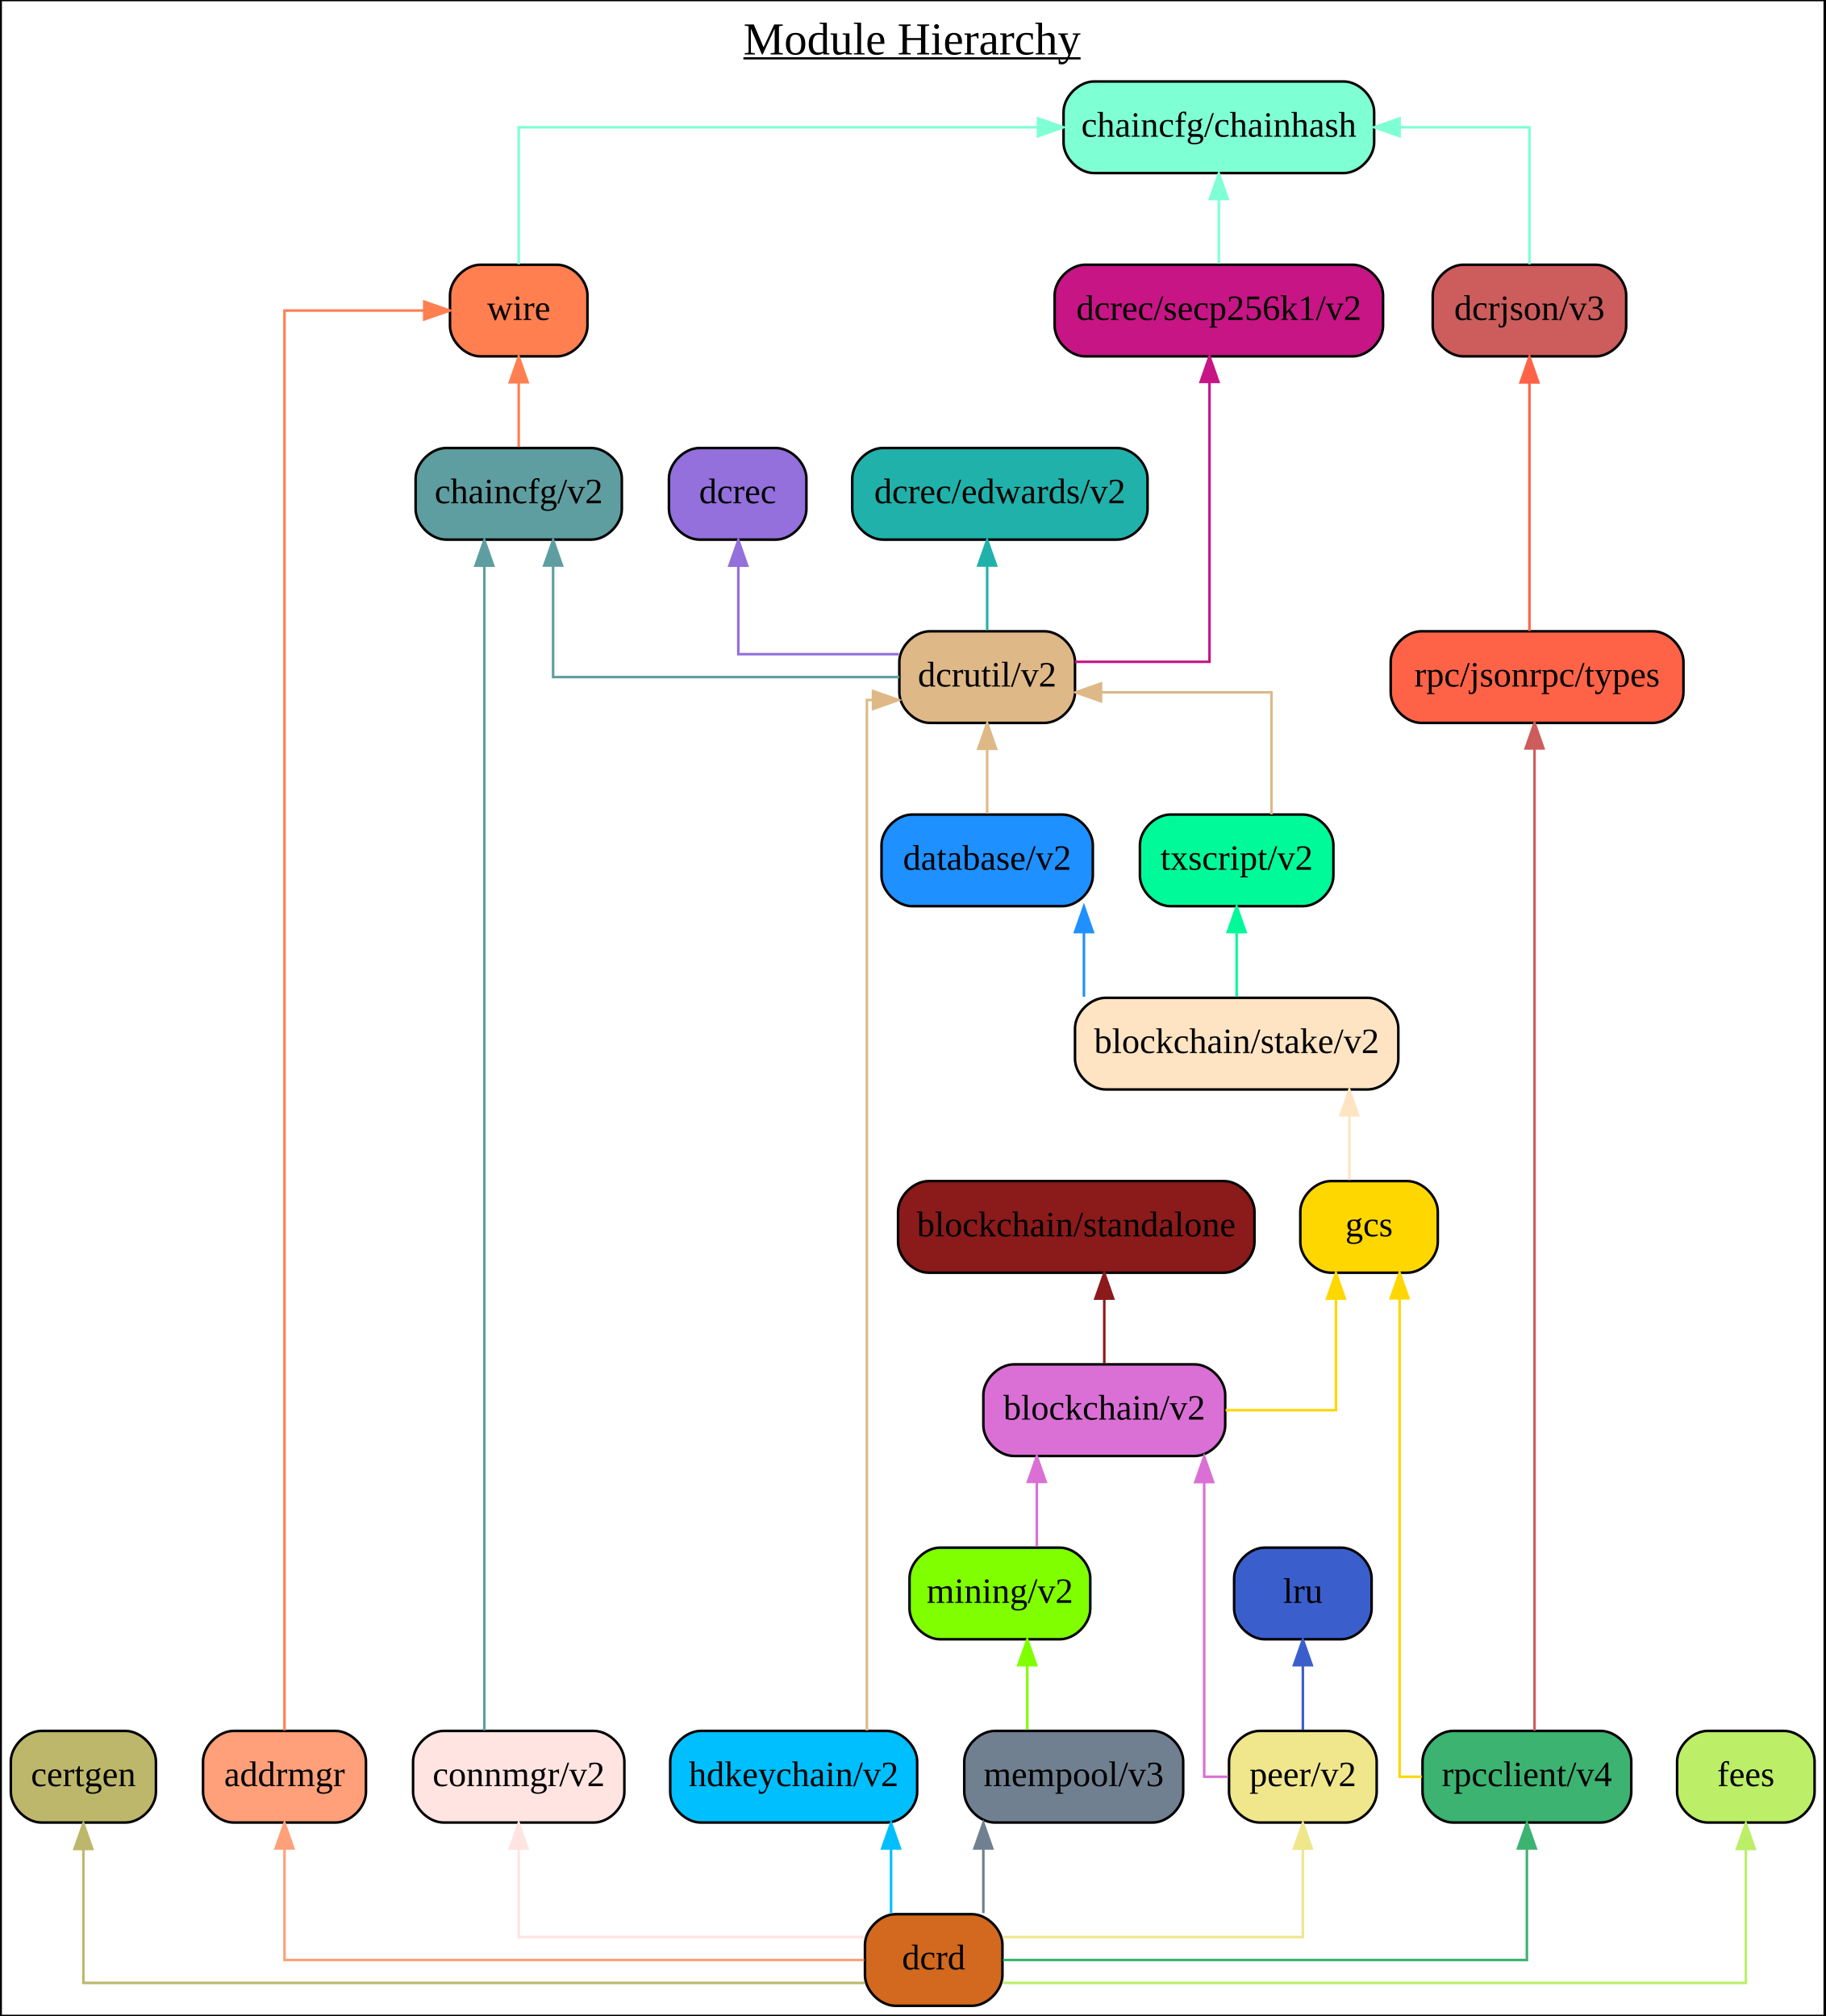
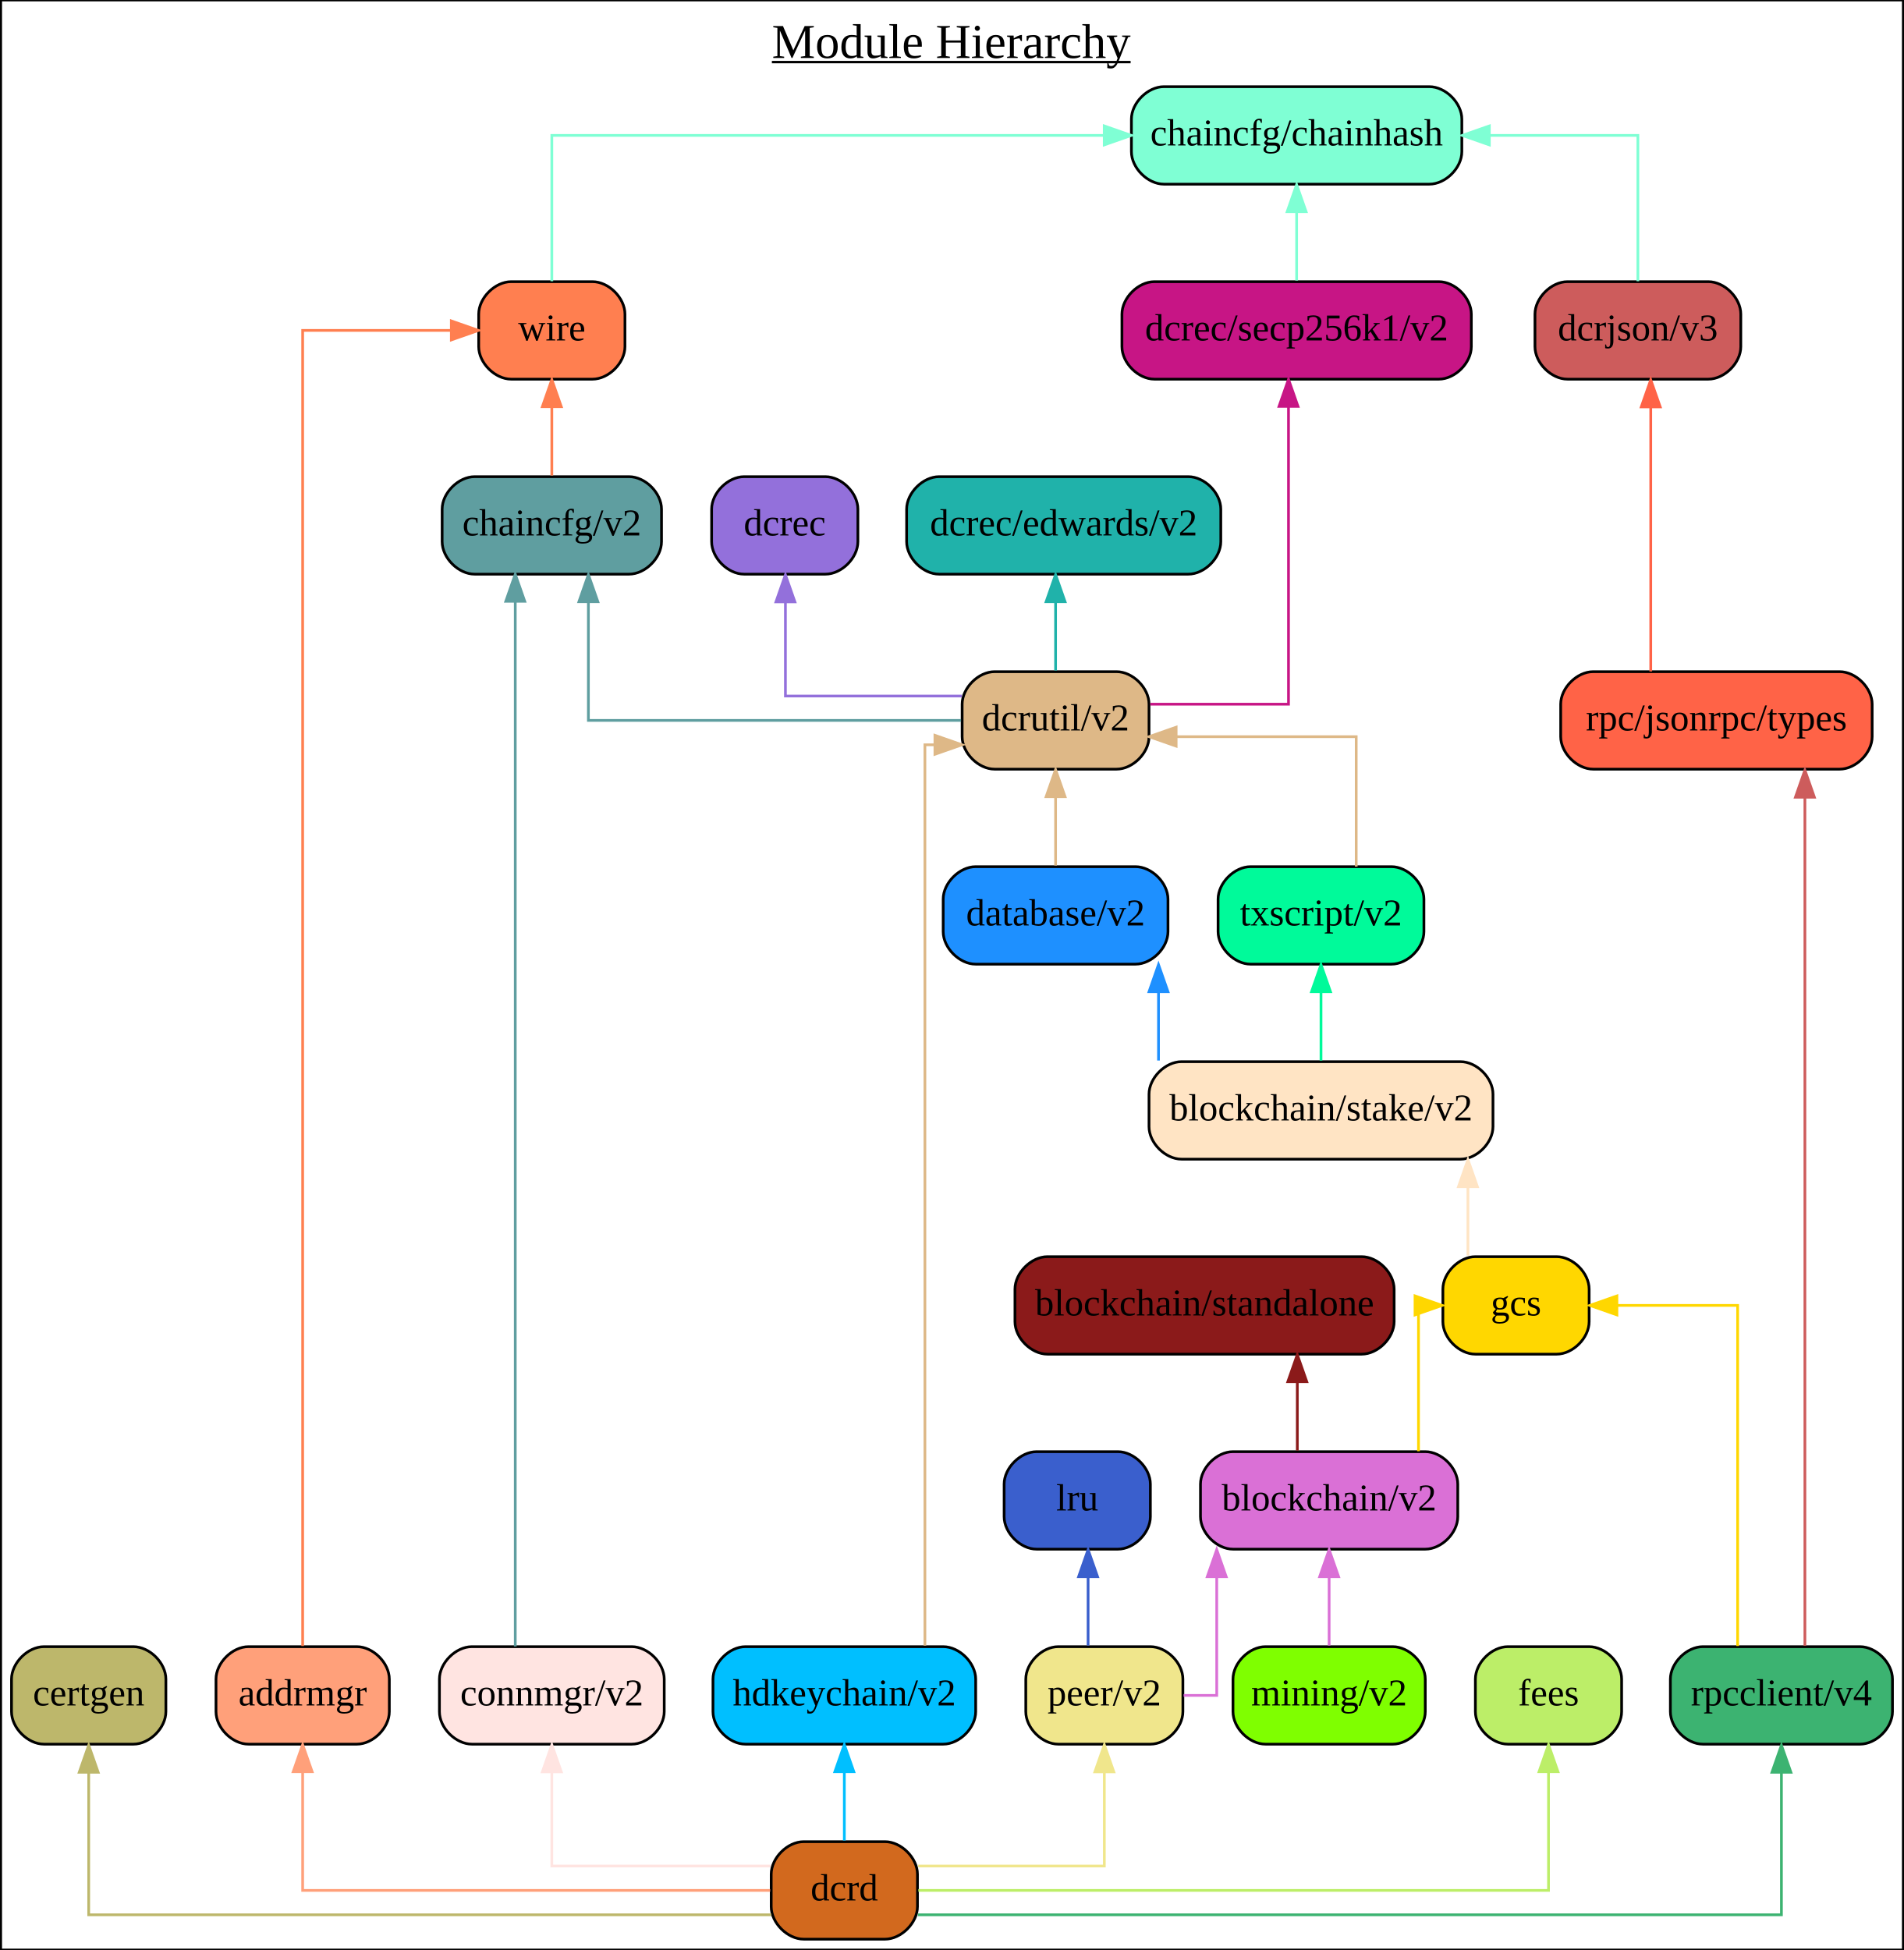
- <svg xmlns="http://www.w3.org/2000/svg" width="717pt" height="792pt" viewBox="0.00 0.00 716.50 792.00">
-   <g id="graph0" class="graph" transform="scale(1 1) rotate(0) translate(4 788)">
-     <polygon fill="white" stroke="#000000" points="-4,4 -4,-788 712.5,-788 712.5,4 -4,4" />
-     <text text-anchor="start" x="287.75" y="-766.6" font-family="Times New Roman,serif" text-decoration="underline" font-size="18.00">Module Hierarchy</text>
+ <svg xmlns="http://www.w3.org/2000/svg" width="703pt" height="720pt" viewBox="0.00 0.00 702.50 720.00">
+   <g id="graph0" class="graph" transform="scale(1 1) rotate(0) translate(4 716)">
+     <polygon fill="white" stroke="#000000" points="-4,4 -4,-716 698.5,-716 698.5,4 -4,4" />
+     <text text-anchor="start" x="280.75" y="-694.6" font-family="Times New Roman,serif" text-decoration="underline" font-size="18.00">Module Hierarchy</text>
    <g id="node1" class="node">
      <path fill="darkkhaki" stroke="black" d="M45,-108C45,-108 12,-108 12,-108 6,-108 0,-102 0,-96 0,-96 0,-84 0,-84 0,-78 6,-72 12,-72 12,-72 45,-72 45,-72 51,-72 57,-78 57,-84 57,-84 57,-96 57,-96 57,-102 51,-108 45,-108" />
      <text text-anchor="middle" x="28.5" y="-86.3" font-family="Times New Roman,serif" font-size="14.00">certgen</text>
    </g>
-     <g id="node26" class="node">
-       <path fill="chocolate" stroke="black" d="M377.5,-36C377.5,-36 347.5,-36 347.5,-36 341.5,-36 335.5,-30 335.5,-24 335.5,-24 335.5,-12 335.5,-12 335.5,-6 341.5,-0 347.5,-0 347.5,-0 377.5,-0 377.5,-0 383.5,-0 389.5,-6 389.5,-12 389.5,-12 389.5,-24 389.5,-24 389.5,-30 383.5,-36 377.5,-36" />
-       <text text-anchor="middle" x="362.5" y="-14.3" font-family="Times New Roman,serif" font-size="14.00">dcrd</text>
-     </g>
-     <g id="edge28" class="edge">
-       <path fill="none" stroke="darkkhaki" d="M28.5,-61.62C28.5,-61.62 28.5,-9 28.5,-9 28.5,-9 255.936,-9 335.45,-9" />
+     <g id="node25" class="node">
+       <path fill="chocolate" stroke="black" d="M322.5,-36C322.5,-36 292.5,-36 292.5,-36 286.5,-36 280.5,-30 280.5,-24 280.5,-24 280.5,-12 280.5,-12 280.5,-6 286.5,-0 292.5,-0 292.5,-0 322.5,-0 322.5,-0 328.5,-0 334.5,-6 334.5,-12 334.5,-12 334.5,-24 334.5,-24 334.5,-30 328.5,-36 322.5,-36" />
+       <text text-anchor="middle" x="307.5" y="-14.3" font-family="Times New Roman,serif" font-size="14.00">dcrd</text>
+     </g>
+     <g id="edge26" class="edge">
+       <path fill="none" stroke="darkkhaki" d="M28.5,-61.62C28.5,-61.62 28.5,-9 28.5,-9 28.5,-9 210.477,-9 280.495,-9" />
      <polygon fill="darkkhaki" stroke="darkkhaki" points="25,-61.62 28.5,-71.62 32,-61.62 25,-61.62" />
    </g>
    <g id="node2" class="node">
-       <path fill="aquamarine" stroke="black" d="M523.5,-756C523.5,-756 425.5,-756 425.5,-756 419.5,-756 413.5,-750 413.5,-744 413.5,-744 413.5,-732 413.5,-732 413.5,-726 419.5,-720 425.5,-720 425.5,-720 523.5,-720 523.5,-720 529.5,-720 535.5,-726 535.5,-732 535.5,-732 535.5,-744 535.5,-744 535.5,-750 529.5,-756 523.5,-756" />
-       <text text-anchor="middle" x="474.5" y="-734.3" font-family="Times New Roman,serif" font-size="14.00">chaincfg/chainhash</text>
+       <path fill="aquamarine" stroke="black" d="M523.5,-684C523.5,-684 425.5,-684 425.5,-684 419.5,-684 413.5,-678 413.5,-672 413.5,-672 413.5,-660 413.5,-660 413.5,-654 419.5,-648 425.5,-648 425.5,-648 523.5,-648 523.5,-648 529.5,-648 535.5,-654 535.5,-660 535.5,-660 535.5,-672 535.5,-672 535.5,-678 529.5,-684 523.5,-684" />
+       <text text-anchor="middle" x="474.5" y="-662.3" font-family="Times New Roman,serif" font-size="14.00">chaincfg/chainhash</text>
    </g>
    <g id="node3" class="node">
-       <path fill="indianred" stroke="black" d="M622.5,-684C622.5,-684 570.5,-684 570.5,-684 564.5,-684 558.5,-678 558.5,-672 558.5,-672 558.5,-660 558.5,-660 558.5,-654 564.5,-648 570.5,-648 570.5,-648 622.5,-648 622.5,-648 628.5,-648 634.5,-654 634.5,-660 634.5,-660 634.5,-672 634.5,-672 634.5,-678 628.5,-684 622.5,-684" />
-       <text text-anchor="middle" x="596.5" y="-662.3" font-family="Times New Roman,serif" font-size="14.00">dcrjson/v3</text>
+       <path fill="indianred" stroke="black" d="M626.5,-612C626.5,-612 574.5,-612 574.5,-612 568.5,-612 562.5,-606 562.5,-600 562.5,-600 562.5,-588 562.5,-588 562.5,-582 568.5,-576 574.5,-576 574.5,-576 626.5,-576 626.5,-576 632.5,-576 638.5,-582 638.5,-588 638.5,-588 638.5,-600 638.5,-600 638.5,-606 632.5,-612 626.5,-612" />
+       <text text-anchor="middle" x="600.5" y="-590.3" font-family="Times New Roman,serif" font-size="14.00">dcrjson/v3</text>
    </g>
    <g id="edge1" class="edge">
-       <path fill="none" stroke="aquamarine" d="M545.5,-738C545.5,-738 596.5,-738 596.5,-738 596.5,-738 596.5,-705.498 596.5,-684.169" />
-       <polygon fill="aquamarine" stroke="aquamarine" points="545.5,-734.5 535.5,-738 545.5,-741.5 545.5,-734.5" />
+       <path fill="none" stroke="aquamarine" d="M545.655,-666C545.655,-666 600.5,-666 600.5,-666 600.5,-666 600.5,-633.498 600.5,-612.169" />
+       <polygon fill="aquamarine" stroke="aquamarine" points="545.655,-662.5 535.655,-666 545.654,-669.5 545.655,-662.5" />
    </g>
    <g id="node5" class="node">
-       <path fill="coral" stroke="black" d="M214.5,-684C214.5,-684 184.5,-684 184.5,-684 178.5,-684 172.5,-678 172.5,-672 172.5,-672 172.5,-660 172.5,-660 172.5,-654 178.5,-648 184.5,-648 184.5,-648 214.5,-648 214.5,-648 220.5,-648 226.5,-654 226.5,-660 226.5,-660 226.5,-672 226.5,-672 226.5,-678 220.5,-684 214.5,-684" />
-       <text text-anchor="middle" x="199.5" y="-662.3" font-family="Times New Roman,serif" font-size="14.00">wire</text>
+       <path fill="coral" stroke="black" d="M214.5,-612C214.5,-612 184.5,-612 184.5,-612 178.5,-612 172.5,-606 172.5,-600 172.5,-600 172.5,-588 172.5,-588 172.5,-582 178.5,-576 184.5,-576 184.5,-576 214.5,-576 214.5,-576 220.5,-576 226.5,-582 226.5,-588 226.5,-588 226.5,-600 226.5,-600 226.5,-606 220.5,-612 214.5,-612" />
+       <text text-anchor="middle" x="199.5" y="-590.3" font-family="Times New Roman,serif" font-size="14.00">wire</text>
    </g>
    <g id="edge2" class="edge">
-       <path fill="none" stroke="aquamarine" d="M403.469,-738C403.469,-738 199.5,-738 199.5,-738 199.5,-738 199.5,-705.498 199.5,-684.169" />
-       <polygon fill="aquamarine" stroke="aquamarine" points="403.469,-741.5 413.469,-738 403.469,-734.5 403.469,-741.5" />
+       <path fill="none" stroke="aquamarine" d="M403.469,-666C403.469,-666 199.5,-666 199.5,-666 199.5,-666 199.5,-633.498 199.5,-612.169" />
+       <polygon fill="aquamarine" stroke="aquamarine" points="403.469,-669.5 413.469,-666 403.469,-662.5 403.469,-669.5" />
    </g>
    <g id="node11" class="node">
-       <path fill="mediumvioletred" stroke="black" d="M527,-684C527,-684 422,-684 422,-684 416,-684 410,-678 410,-672 410,-672 410,-660 410,-660 410,-654 416,-648 422,-648 422,-648 527,-648 527,-648 533,-648 539,-654 539,-660 539,-660 539,-672 539,-672 539,-678 533,-684 527,-684" />
-       <text text-anchor="middle" x="474.5" y="-662.3" font-family="Times New Roman,serif" font-size="14.00">dcrec/secp256k1/v2</text>
+       <path fill="mediumvioletred" stroke="black" d="M527,-612C527,-612 422,-612 422,-612 416,-612 410,-606 410,-600 410,-600 410,-588 410,-588 410,-582 416,-576 422,-576 422,-576 527,-576 527,-576 533,-576 539,-582 539,-588 539,-588 539,-600 539,-600 539,-606 533,-612 527,-612" />
+       <text text-anchor="middle" x="474.5" y="-590.3" font-family="Times New Roman,serif" font-size="14.00">dcrec/secp256k1/v2</text>
    </g>
    <g id="edge6" class="edge">
-       <path fill="none" stroke="aquamarine" d="M474.5,-709.831C474.5,-709.831 474.5,-684.413 474.5,-684.413" />
-       <polygon fill="aquamarine" stroke="aquamarine" points="471,-709.831 474.5,-719.831 478,-709.831 471,-709.831" />
+       <path fill="none" stroke="aquamarine" d="M474.5,-637.831C474.5,-637.831 474.5,-612.413 474.5,-612.413" />
+       <polygon fill="aquamarine" stroke="aquamarine" points="471,-637.831 474.5,-647.831 478,-637.831 471,-637.831" />
    </g>
    <g id="node4" class="node">
-       <path fill="tomato" stroke="black" d="M645,-540C645,-540 554,-540 554,-540 548,-540 542,-534 542,-528 542,-528 542,-516 542,-516 542,-510 548,-504 554,-504 554,-504 645,-504 645,-504 651,-504 657,-510 657,-516 657,-516 657,-528 657,-528 657,-534 651,-540 645,-540" />
-       <text text-anchor="middle" x="599.5" y="-518.3" font-family="Times New Roman,serif" font-size="14.00">rpc/jsonrpc/types</text>
+       <path fill="tomato" stroke="black" d="M675,-468C675,-468 584,-468 584,-468 578,-468 572,-462 572,-456 572,-456 572,-444 572,-444 572,-438 578,-432 584,-432 584,-432 675,-432 675,-432 681,-432 687,-438 687,-444 687,-444 687,-456 687,-456 687,-462 681,-468 675,-468" />
+       <text text-anchor="middle" x="629.5" y="-446.3" font-family="Times New Roman,serif" font-size="14.00">rpc/jsonrpc/types</text>
+     </g>
+     <g id="edge23" class="edge">
+       <path fill="none" stroke="tomato" d="M605.25,-565.762C605.25,-565.762 605.25,-468.09 605.25,-468.09" />
+       <polygon fill="tomato" stroke="tomato" points="601.75,-565.762 605.25,-575.762 608.75,-565.762 601.75,-565.762" />
+     </g>
+     <g id="node23" class="node">
+       <path fill="mediumseagreen" stroke="black" d="M682.5,-108C682.5,-108 624.5,-108 624.5,-108 618.5,-108 612.5,-102 612.5,-96 612.5,-96 612.5,-84 612.5,-84 612.5,-78 618.5,-72 624.5,-72 624.5,-72 682.5,-72 682.5,-72 688.5,-72 694.5,-78 694.5,-84 694.5,-84 694.5,-96 694.5,-96 694.5,-102 688.5,-108 682.5,-108" />
+       <text text-anchor="middle" x="653.5" y="-86.3" font-family="Times New Roman,serif" font-size="14.00">rpcclient/v4</text>
    </g>
    <g id="edge24" class="edge">
-       <path fill="none" stroke="tomato" d="M596.5,-637.762C596.5,-637.762 596.5,-540.09 596.5,-540.09" />
-       <polygon fill="tomato" stroke="tomato" points="593,-637.762 596.5,-647.762 600,-637.762 593,-637.762" />
-     </g>
-     <g id="node24" class="node">
-       <path fill="mediumseagreen" stroke="black" d="M624.5,-108C624.5,-108 566.5,-108 566.5,-108 560.5,-108 554.5,-102 554.5,-96 554.5,-96 554.5,-84 554.5,-84 554.5,-78 560.5,-72 566.5,-72 566.5,-72 624.5,-72 624.5,-72 630.5,-72 636.5,-78 636.5,-84 636.5,-84 636.5,-96 636.5,-96 636.5,-102 630.5,-108 624.5,-108" />
-       <text text-anchor="middle" x="595.5" y="-86.3" font-family="Times New Roman,serif" font-size="14.00">rpcclient/v4</text>
-     </g>
-     <g id="edge25" class="edge">
-       <path fill="none" stroke="indianred" d="M598.5,-493.987C598.5,-493.987 598.5,-108.089 598.5,-108.089" />
-       <polygon fill="indianred" stroke="indianred" points="595,-493.987 598.5,-503.987 602,-493.988 595,-493.987" />
+       <path fill="none" stroke="indianred" d="M662.167,-421.653C662.167,-421.653 662.167,-108.31 662.167,-108.31" />
+       <polygon fill="indianred" stroke="indianred" points="658.667,-421.653 662.167,-431.653 665.667,-421.653 658.667,-421.653" />
    </g>
    <g id="node6" class="node">
      <path fill="lightsalmon" stroke="black" d="M127.5,-108C127.5,-108 87.5,-108 87.5,-108 81.5,-108 75.5,-102 75.5,-96 75.5,-96 75.5,-84 75.5,-84 75.5,-78 81.5,-72 87.5,-72 87.5,-72 127.5,-72 127.5,-72 133.5,-72 139.5,-78 139.5,-84 139.5,-84 139.5,-96 139.5,-96 139.5,-102 133.5,-108 127.5,-108" />
      <text text-anchor="middle" x="107.5" y="-86.3" font-family="Times New Roman,serif" font-size="14.00">addrmgr</text>
    </g>
    <g id="edge3" class="edge">
-       <path fill="none" stroke="coral" d="M162.395,-666C162.395,-666 107.5,-666 107.5,-666 107.5,-666 107.5,-206.099 107.5,-108.19" />
-       <polygon fill="coral" stroke="coral" points="162.395,-669.5 172.395,-666 162.395,-662.5 162.395,-669.5" />
+       <path fill="none" stroke="coral" d="M162.395,-594C162.395,-594 107.5,-594 107.5,-594 107.5,-594 107.5,-198.592 107.5,-108.235" />
+       <polygon fill="coral" stroke="coral" points="162.395,-597.5 172.395,-594 162.395,-590.5 162.395,-597.5" />
    </g>
    <g id="node7" class="node">
-       <path fill="cadetblue" stroke="black" d="M228,-612C228,-612 171,-612 171,-612 165,-612 159,-606 159,-600 159,-600 159,-588 159,-588 159,-582 165,-576 171,-576 171,-576 228,-576 228,-576 234,-576 240,-582 240,-588 240,-588 240,-600 240,-600 240,-606 234,-612 228,-612" />
-       <text text-anchor="middle" x="199.5" y="-590.3" font-family="Times New Roman,serif" font-size="14.00">chaincfg/v2</text>
+       <path fill="cadetblue" stroke="black" d="M228,-540C228,-540 171,-540 171,-540 165,-540 159,-534 159,-528 159,-528 159,-516 159,-516 159,-510 165,-504 171,-504 171,-504 228,-504 228,-504 234,-504 240,-510 240,-516 240,-516 240,-528 240,-528 240,-534 234,-540 228,-540" />
+       <text text-anchor="middle" x="199.5" y="-518.3" font-family="Times New Roman,serif" font-size="14.00">chaincfg/v2</text>
    </g>
    <g id="edge4" class="edge">
-       <path fill="none" stroke="coral" d="M199.5,-637.831C199.5,-637.831 199.5,-612.413 199.5,-612.413" />
-       <polygon fill="coral" stroke="coral" points="196,-637.831 199.5,-647.831 203,-637.831 196,-637.831" />
-     </g>
-     <g id="edge29" class="edge">
-       <path fill="none" stroke="lightsalmon" d="M107.5,-61.831C107.5,-61.831 107.5,-18 107.5,-18 107.5,-18 269.427,-18 335.211,-18" />
+       <path fill="none" stroke="coral" d="M199.5,-565.831C199.5,-565.831 199.5,-540.413 199.5,-540.413" />
+       <polygon fill="coral" stroke="coral" points="196,-565.831 199.5,-575.831 203,-565.831 196,-565.831" />
+     </g>
+     <g id="edge27" class="edge">
+       <path fill="none" stroke="lightsalmon" d="M107.5,-61.831C107.5,-61.831 107.5,-18 107.5,-18 107.5,-18 225.335,-18 280.11,-18" />
      <polygon fill="lightsalmon" stroke="lightsalmon" points="104,-61.831 107.5,-71.831 111,-61.831 104,-61.831" />
    </g>
    <g id="node8" class="node">
      <path fill="mistyrose" stroke="black" d="M229,-108C229,-108 170,-108 170,-108 164,-108 158,-102 158,-96 158,-96 158,-84 158,-84 158,-78 164,-72 170,-72 170,-72 229,-72 229,-72 235,-72 241,-78 241,-84 241,-84 241,-96 241,-96 241,-102 235,-108 229,-108" />
      <text text-anchor="middle" x="199.5" y="-86.3" font-family="Times New Roman,serif" font-size="14.00">connmgr/v2</text>
    </g>
    <g id="edge5" class="edge">
-       <path fill="none" stroke="cadetblue" d="M186,-565.765C186,-565.765 186,-108.211 186,-108.211" />
-       <polygon fill="cadetblue" stroke="cadetblue" points="182.5,-565.765 186,-575.765 189.5,-565.765 182.5,-565.765" />
+       <path fill="none" stroke="cadetblue" d="M186,-493.987C186,-493.987 186,-108.089 186,-108.089" />
+       <polygon fill="cadetblue" stroke="cadetblue" points="182.5,-493.987 186,-503.987 189.5,-493.988 182.5,-493.987" />
    </g>
    <g id="node12" class="node">
-       <path fill="burlywood" stroke="black" d="M406,-540C406,-540 361,-540 361,-540 355,-540 349,-534 349,-528 349,-528 349,-516 349,-516 349,-510 355,-504 361,-504 361,-504 406,-504 406,-504 412,-504 418,-510 418,-516 418,-516 418,-528 418,-528 418,-534 412,-540 406,-540" />
-       <text text-anchor="middle" x="383.5" y="-518.3" font-family="Times New Roman,serif" font-size="14.00">dcrutil/v2</text>
+       <path fill="burlywood" stroke="black" d="M408,-468C408,-468 363,-468 363,-468 357,-468 351,-462 351,-456 351,-456 351,-444 351,-444 351,-438 357,-432 363,-432 363,-432 408,-432 408,-432 414,-432 420,-438 420,-444 420,-444 420,-456 420,-456 420,-462 414,-468 408,-468" />
+       <text text-anchor="middle" x="385.5" y="-446.3" font-family="Times New Roman,serif" font-size="14.00">dcrutil/v2</text>
    </g>
    <g id="edge7" class="edge">
-       <path fill="none" stroke="cadetblue" d="M213,-565.831C213,-565.831 213,-522 213,-522 213,-522 299.176,-522 348.997,-522" />
-       <polygon fill="cadetblue" stroke="cadetblue" points="209.5,-565.831 213,-575.831 216.5,-565.831 209.5,-565.831" />
-     </g>
-     <g id="edge31" class="edge">
-       <path fill="none" stroke="mistyrose" d="M199.5,-61.778C199.5,-61.778 199.5,-27 199.5,-27 199.5,-27 288.815,-27 335.217,-27" />
+       <path fill="none" stroke="cadetblue" d="M213,-493.831C213,-493.831 213,-450 213,-450 213,-450 300.187,-450 350.592,-450" />
+       <polygon fill="cadetblue" stroke="cadetblue" points="209.5,-493.831 213,-503.831 216.5,-493.831 209.5,-493.831" />
+     </g>
+     <g id="edge29" class="edge">
+       <path fill="none" stroke="mistyrose" d="M199.5,-61.778C199.5,-61.778 199.5,-27 199.5,-27 199.5,-27 248.253,-27 280.247,-27" />
      <polygon fill="mistyrose" stroke="mistyrose" points="196,-61.778 199.5,-71.778 203,-61.778 196,-61.778" />
    </g>
    <g id="node9" class="node">
-       <path fill="mediumpurple" stroke="black" d="M300.5,-612C300.5,-612 270.5,-612 270.5,-612 264.5,-612 258.5,-606 258.5,-600 258.5,-600 258.5,-588 258.5,-588 258.5,-582 264.5,-576 270.5,-576 270.5,-576 300.5,-576 300.5,-576 306.5,-576 312.5,-582 312.5,-588 312.5,-588 312.5,-600 312.5,-600 312.5,-606 306.5,-612 300.5,-612" />
-       <text text-anchor="middle" x="285.5" y="-590.3" font-family="Times New Roman,serif" font-size="14.00">dcrec</text>
+       <path fill="mediumpurple" stroke="black" d="M300.5,-540C300.5,-540 270.5,-540 270.5,-540 264.5,-540 258.5,-534 258.5,-528 258.5,-528 258.5,-516 258.5,-516 258.5,-510 264.5,-504 270.5,-504 270.5,-504 300.5,-504 300.5,-504 306.5,-504 312.5,-510 312.5,-516 312.5,-516 312.5,-528 312.5,-528 312.5,-534 306.5,-540 300.5,-540" />
+       <text text-anchor="middle" x="285.5" y="-518.3" font-family="Times New Roman,serif" font-size="14.00">dcrec</text>
    </g>
    <g id="edge8" class="edge">
-       <path fill="none" stroke="mediumpurple" d="M285.75,-565.778C285.75,-565.778 285.75,-531 285.75,-531 285.75,-531 320.666,-531 348.762,-531" />
-       <polygon fill="mediumpurple" stroke="mediumpurple" points="282.25,-565.778 285.75,-575.778 289.25,-565.778 282.25,-565.778" />
+       <path fill="none" stroke="mediumpurple" d="M285.75,-493.778C285.75,-493.778 285.75,-459 285.75,-459 285.75,-459 322.082,-459 350.892,-459" />
+       <polygon fill="mediumpurple" stroke="mediumpurple" points="282.25,-493.778 285.75,-503.778 289.25,-493.778 282.25,-493.778" />
    </g>
    <g id="node10" class="node">
-       <path fill="lightseagreen" stroke="black" d="M434.5,-612C434.5,-612 342.5,-612 342.5,-612 336.5,-612 330.5,-606 330.5,-600 330.5,-600 330.5,-588 330.5,-588 330.5,-582 336.5,-576 342.5,-576 342.5,-576 434.5,-576 434.5,-576 440.5,-576 446.5,-582 446.5,-588 446.5,-588 446.5,-600 446.5,-600 446.5,-606 440.5,-612 434.5,-612" />
-       <text text-anchor="middle" x="388.5" y="-590.3" font-family="Times New Roman,serif" font-size="14.00">dcrec/edwards/v2</text>
+       <path fill="lightseagreen" stroke="black" d="M434.5,-540C434.5,-540 342.5,-540 342.5,-540 336.5,-540 330.5,-534 330.5,-528 330.5,-528 330.5,-516 330.5,-516 330.5,-510 336.5,-504 342.5,-504 342.5,-504 434.5,-504 434.5,-504 440.5,-504 446.5,-510 446.5,-516 446.5,-516 446.5,-528 446.5,-528 446.5,-534 440.5,-540 434.5,-540" />
+       <text text-anchor="middle" x="388.5" y="-518.3" font-family="Times New Roman,serif" font-size="14.00">dcrec/edwards/v2</text>
    </g>
    <g id="edge9" class="edge">
-       <path fill="none" stroke="lightseagreen" d="M383.5,-565.831C383.5,-565.831 383.5,-540.413 383.5,-540.413" />
-       <polygon fill="lightseagreen" stroke="lightseagreen" points="380,-565.831 383.5,-575.831 387,-565.831 380,-565.831" />
+       <path fill="none" stroke="lightseagreen" d="M385.5,-493.831C385.5,-493.831 385.5,-468.413 385.5,-468.413" />
+       <polygon fill="lightseagreen" stroke="lightseagreen" points="382,-493.831 385.5,-503.831 389,-493.831 382,-493.831" />
    </g>
    <g id="edge10" class="edge">
-       <path fill="none" stroke="mediumvioletred" d="M470.833,-637.959C470.833,-637.959 470.833,-528 470.833,-528 470.833,-528 442.428,-528 418.016,-528" />
-       <polygon fill="mediumvioletred" stroke="mediumvioletred" points="467.333,-637.959 470.833,-647.959 474.333,-637.959 467.333,-637.959" />
+       <path fill="none" stroke="mediumvioletred" d="M471.5,-565.959C471.5,-565.959 471.5,-456 471.5,-456 471.5,-456 444.289,-456 420.479,-456" />
+       <polygon fill="mediumvioletred" stroke="mediumvioletred" points="468,-565.959 471.5,-575.959 475,-565.959 468,-565.959" />
    </g>
    <g id="node13" class="node">
-       <path fill="dodgerblue" stroke="black" d="M413,-468C413,-468 354,-468 354,-468 348,-468 342,-462 342,-456 342,-456 342,-444 342,-444 342,-438 348,-432 354,-432 354,-432 413,-432 413,-432 419,-432 425,-438 425,-444 425,-444 425,-456 425,-456 425,-462 419,-468 413,-468" />
-       <text text-anchor="middle" x="383.5" y="-446.3" font-family="Times New Roman,serif" font-size="14.00">database/v2</text>
+       <path fill="dodgerblue" stroke="black" d="M415,-396C415,-396 356,-396 356,-396 350,-396 344,-390 344,-384 344,-384 344,-372 344,-372 344,-366 350,-360 356,-360 356,-360 415,-360 415,-360 421,-360 427,-366 427,-372 427,-372 427,-384 427,-384 427,-390 421,-396 415,-396" />
+       <text text-anchor="middle" x="385.5" y="-374.3" font-family="Times New Roman,serif" font-size="14.00">database/v2</text>
    </g>
    <g id="edge11" class="edge">
-       <path fill="none" stroke="burlywood" d="M383.5,-493.831C383.5,-493.831 383.5,-468.413 383.5,-468.413" />
-       <polygon fill="burlywood" stroke="burlywood" points="380,-493.831 383.5,-503.831 387,-493.831 380,-493.831" />
+       <path fill="none" stroke="burlywood" d="M385.5,-421.831C385.5,-421.831 385.5,-396.413 385.5,-396.413" />
+       <polygon fill="burlywood" stroke="burlywood" points="382,-421.831 385.5,-431.831 389,-421.831 382,-421.831" />
    </g>
    <g id="node14" class="node">
      <path fill="deepskyblue" stroke="black" d="M344,-108C344,-108 271,-108 271,-108 265,-108 259,-102 259,-96 259,-96 259,-84 259,-84 259,-78 265,-72 271,-72 271,-72 344,-72 344,-72 350,-72 356,-78 356,-84 356,-84 356,-96 356,-96 356,-102 350,-108 344,-108" />
      <text text-anchor="middle" x="307.5" y="-86.3" font-family="Times New Roman,serif" font-size="14.00">hdkeychain/v2</text>
    </g>
    <g id="edge12" class="edge">
-       <path fill="none" stroke="burlywood" d="M338.664,-513C338.664,-513 336.25,-513 336.25,-513 336.25,-513 336.25,-189.141 336.25,-108.176" />
-       <polygon fill="burlywood" stroke="burlywood" points="338.664,-516.5 348.664,-513 338.664,-509.5 338.664,-516.5" />
+       <path fill="none" stroke="burlywood" d="M340.947,-441C340.947,-441 337.25,-441 337.25,-441 337.25,-441 337.25,-180.598 337.25,-108.377" />
+       <polygon fill="burlywood" stroke="burlywood" points="340.947,-444.5 350.947,-441 340.947,-437.5 340.947,-444.5" />
    </g>
    <g id="node15" class="node">
-       <path fill="mediumspringgreen" stroke="black" d="M507.5,-468C507.5,-468 455.5,-468 455.5,-468 449.5,-468 443.5,-462 443.5,-456 443.5,-456 443.5,-444 443.5,-444 443.5,-438 449.5,-432 455.5,-432 455.5,-432 507.5,-432 507.5,-432 513.5,-432 519.5,-438 519.5,-444 519.5,-444 519.5,-456 519.5,-456 519.5,-462 513.5,-468 507.5,-468" />
-       <text text-anchor="middle" x="481.5" y="-446.3" font-family="Times New Roman,serif" font-size="14.00">txscript/v2</text>
+       <path fill="mediumspringgreen" stroke="black" d="M509.5,-396C509.5,-396 457.5,-396 457.5,-396 451.5,-396 445.5,-390 445.5,-384 445.5,-384 445.5,-372 445.5,-372 445.5,-366 451.5,-360 457.5,-360 457.5,-360 509.5,-360 509.5,-360 515.5,-360 521.5,-366 521.5,-372 521.5,-372 521.5,-384 521.5,-384 521.5,-390 515.5,-396 509.5,-396" />
+       <text text-anchor="middle" x="483.5" y="-374.3" font-family="Times New Roman,serif" font-size="14.00">txscript/v2</text>
    </g>
    <g id="edge13" class="edge">
-       <path fill="none" stroke="burlywood" d="M428.22,-516C428.22,-516 495.167,-516 495.167,-516 495.167,-516 495.167,-487.576 495.167,-468.035" />
-       <polygon fill="burlywood" stroke="burlywood" points="428.22,-512.5 418.22,-516 428.22,-519.5 428.22,-512.5" />
+       <path fill="none" stroke="burlywood" d="M430.013,-444C430.013,-444 496.5,-444 496.5,-444 496.5,-444 496.5,-415.576 496.5,-396.035" />
+       <polygon fill="burlywood" stroke="burlywood" points="430.013,-440.5 420.013,-444 430.013,-447.5 430.013,-440.5" />
    </g>
    <g id="node16" class="node">
-       <path fill="bisque" stroke="black" d="M533,-396C533,-396 430,-396 430,-396 424,-396 418,-390 418,-384 418,-384 418,-372 418,-372 418,-366 424,-360 430,-360 430,-360 533,-360 533,-360 539,-360 545,-366 545,-372 545,-372 545,-384 545,-384 545,-390 539,-396 533,-396" />
-       <text text-anchor="middle" x="481.5" y="-374.3" font-family="Times New Roman,serif" font-size="14.00">blockchain/stake/v2</text>
+       <path fill="bisque" stroke="black" d="M535,-324C535,-324 432,-324 432,-324 426,-324 420,-318 420,-312 420,-312 420,-300 420,-300 420,-294 426,-288 432,-288 432,-288 535,-288 535,-288 541,-288 547,-294 547,-300 547,-300 547,-312 547,-312 547,-318 541,-324 535,-324" />
+       <text text-anchor="middle" x="483.5" y="-302.3" font-family="Times New Roman,serif" font-size="14.00">blockchain/stake/v2</text>
    </g>
    <g id="edge14" class="edge">
-       <path fill="none" stroke="dodgerblue" d="M421.5,-421.831C421.5,-421.831 421.5,-396.413 421.5,-396.413" />
-       <polygon fill="dodgerblue" stroke="dodgerblue" points="418,-421.831 421.5,-431.831 425,-421.831 418,-421.831" />
+       <path fill="none" stroke="dodgerblue" d="M423.5,-349.831C423.5,-349.831 423.5,-324.413 423.5,-324.413" />
+       <polygon fill="dodgerblue" stroke="dodgerblue" points="420,-349.831 423.5,-359.831 427,-349.831 420,-349.831" />
+     </g>
+     <g id="edge28" class="edge">
+       <path fill="none" stroke="deepskyblue" d="M307.5,-61.831C307.5,-61.831 307.5,-36.413 307.5,-36.413" />
+       <polygon fill="deepskyblue" stroke="deepskyblue" points="304,-61.831 307.5,-71.831 311,-61.831 304,-61.831" />
+     </g>
+     <g id="edge15" class="edge">
+       <path fill="none" stroke="mediumspringgreen" d="M483.5,-349.831C483.5,-349.831 483.5,-324.413 483.5,-324.413" />
+       <polygon fill="mediumspringgreen" stroke="mediumspringgreen" points="480,-349.831 483.5,-359.831 487,-349.831 480,-349.831" />
+     </g>
+     <g id="node18" class="node">
+       <path fill="gold" stroke="black" d="M570.5,-252C570.5,-252 540.5,-252 540.5,-252 534.5,-252 528.5,-246 528.5,-240 528.5,-240 528.5,-228 528.5,-228 528.5,-222 534.5,-216 540.5,-216 540.5,-216 570.5,-216 570.5,-216 576.5,-216 582.5,-222 582.5,-228 582.5,-228 582.5,-240 582.5,-240 582.5,-246 576.5,-252 570.5,-252" />
+       <text text-anchor="middle" x="555.5" y="-230.3" font-family="Times New Roman,serif" font-size="14.00">gcs</text>
+     </g>
+     <g id="edge16" class="edge">
+       <path fill="none" stroke="bisque" d="M537.75,-277.831C537.75,-277.831 537.75,-252.413 537.75,-252.413" />
+       <polygon fill="bisque" stroke="bisque" points="534.25,-277.831 537.75,-287.831 541.25,-277.831 534.25,-277.831" />
+     </g>
+     <g id="node17" class="node">
+       <path fill="#8b1a1a" stroke="black" d="M498.5,-252C498.5,-252 382.5,-252 382.5,-252 376.5,-252 370.5,-246 370.5,-240 370.5,-240 370.5,-228 370.5,-228 370.5,-222 376.5,-216 382.5,-216 382.5,-216 498.5,-216 498.5,-216 504.5,-216 510.5,-222 510.5,-228 510.5,-228 510.5,-240 510.5,-240 510.5,-246 504.5,-252 498.5,-252" />
+       <text text-anchor="middle" x="440.5" y="-230.3" font-family="Times New Roman,serif" font-size="14.00">blockchain/standalone</text>
+     </g>
+     <g id="node19" class="node">
+       <path fill="orchid" stroke="black" d="M522,-180C522,-180 451,-180 451,-180 445,-180 439,-174 439,-168 439,-168 439,-156 439,-156 439,-150 445,-144 451,-144 451,-144 522,-144 522,-144 528,-144 534,-150 534,-156 534,-156 534,-168 534,-168 534,-174 528,-180 522,-180" />
+       <text text-anchor="middle" x="486.5" y="-158.3" font-family="Times New Roman,serif" font-size="14.00">blockchain/v2</text>
+     </g>
+     <g id="edge17" class="edge">
+       <path fill="none" stroke="#8b1a1a" d="M474.75,-205.831C474.75,-205.831 474.75,-180.413 474.75,-180.413" />
+       <polygon fill="#8b1a1a" stroke="#8b1a1a" points="471.25,-205.831 474.75,-215.831 478.25,-205.831 471.25,-205.831" />
+     </g>
+     <g id="edge18" class="edge">
+       <path fill="none" stroke="gold" d="M520.371,-234C520.371,-234 519.5,-234 519.5,-234 519.5,-234 519.5,-201.498 519.5,-180.169" />
+       <polygon fill="gold" stroke="gold" points="518.215,-237.5 528.215,-234 518.215,-230.5 518.215,-237.5" />
+     </g>
+     <g id="edge19" class="edge">
+       <path fill="none" stroke="gold" d="M592.749,-234C592.749,-234 637.333,-234 637.333,-234 637.333,-234 637.333,-146.986 637.333,-108.238" />
+       <polygon fill="gold" stroke="gold" points="592.749,-230.5 582.749,-234 592.749,-237.5 592.749,-230.5" />
+     </g>
+     <g id="node20" class="node">
+       <path fill="chartreuse" stroke="black" d="M510,-108C510,-108 463,-108 463,-108 457,-108 451,-102 451,-96 451,-96 451,-84 451,-84 451,-78 457,-72 463,-72 463,-72 510,-72 510,-72 516,-72 522,-78 522,-84 522,-84 522,-96 522,-96 522,-102 516,-108 510,-108" />
+       <text text-anchor="middle" x="486.5" y="-86.3" font-family="Times New Roman,serif" font-size="14.00">mining/v2</text>
+     </g>
+     <g id="edge20" class="edge">
+       <path fill="none" stroke="orchid" d="M486.5,-133.831C486.5,-133.831 486.5,-108.413 486.5,-108.413" />
+       <polygon fill="orchid" stroke="orchid" points="483,-133.831 486.5,-143.831 490,-133.831 483,-133.831" />
+     </g>
+     <g id="node22" class="node">
+       <path fill="khaki" stroke="black" d="M420.5,-108C420.5,-108 386.5,-108 386.5,-108 380.5,-108 374.5,-102 374.5,-96 374.5,-96 374.5,-84 374.5,-84 374.5,-78 380.5,-72 386.5,-72 386.5,-72 420.5,-72 420.5,-72 426.5,-72 432.5,-78 432.5,-84 432.5,-84 432.5,-96 432.5,-96 432.5,-102 426.5,-108 420.5,-108" />
+       <text text-anchor="middle" x="403.5" y="-86.3" font-family="Times New Roman,serif" font-size="14.00">peer/v2</text>
+     </g>
+     <g id="edge22" class="edge">
+       <path fill="none" stroke="orchid" d="M445,-133.831C445,-133.831 445,-90 445,-90 445,-90 439.64,-90 432.773,-90" />
+       <polygon fill="orchid" stroke="orchid" points="441.5,-133.831 445,-143.831 448.5,-133.831 441.5,-133.831" />
+     </g>
+     <g id="node21" class="node">
+       <path fill="#3a5fcd" stroke="black" d="M408.5,-180C408.5,-180 378.5,-180 378.5,-180 372.5,-180 366.5,-174 366.5,-168 366.5,-168 366.5,-156 366.5,-156 366.5,-150 372.5,-144 378.5,-144 378.5,-144 408.5,-144 408.5,-144 414.5,-144 420.5,-150 420.5,-156 420.5,-156 420.5,-168 420.5,-168 420.5,-174 414.5,-180 408.5,-180" />
+       <text text-anchor="middle" x="393.5" y="-158.3" font-family="Times New Roman,serif" font-size="14.00">lru</text>
+     </g>
+     <g id="edge21" class="edge">
+       <path fill="none" stroke="#3a5fcd" d="M397.5,-133.831C397.5,-133.831 397.5,-108.413 397.5,-108.413" />
+       <polygon fill="#3a5fcd" stroke="#3a5fcd" points="394,-133.831 397.5,-143.831 401,-133.831 394,-133.831" />
+     </g>
+     <g id="edge31" class="edge">
+       <path fill="none" stroke="khaki" d="M403.5,-61.778C403.5,-61.778 403.5,-27 403.5,-27 403.5,-27 363.135,-27 334.753,-27" />
+       <polygon fill="khaki" stroke="khaki" points="400,-61.778 403.5,-71.778 407,-61.778 400,-61.778" />
    </g>
    <g id="edge30" class="edge">
-       <path fill="none" stroke="deepskyblue" d="M345.75,-61.831C345.75,-61.831 345.75,-36.413 345.75,-36.413" />
-       <polygon fill="deepskyblue" stroke="deepskyblue" points="342.25,-61.831 345.75,-71.831 349.25,-61.831 342.25,-61.831" />
-     </g>
-     <g id="edge15" class="edge">
-       <path fill="none" stroke="mediumspringgreen" d="M481.5,-421.831C481.5,-421.831 481.5,-396.413 481.5,-396.413" />
-       <polygon fill="mediumspringgreen" stroke="mediumspringgreen" points="478,-421.831 481.5,-431.831 485,-421.831 478,-421.831" />
-     </g>
-     <g id="node18" class="node">
-       <path fill="gold" stroke="black" d="M548.5,-324C548.5,-324 518.5,-324 518.5,-324 512.5,-324 506.5,-318 506.5,-312 506.5,-312 506.5,-300 506.5,-300 506.5,-294 512.5,-288 518.5,-288 518.5,-288 548.5,-288 548.5,-288 554.5,-288 560.5,-294 560.5,-300 560.5,-300 560.5,-312 560.5,-312 560.5,-318 554.5,-324 548.5,-324" />
-       <text text-anchor="middle" x="533.5" y="-302.3" font-family="Times New Roman,serif" font-size="14.00">gcs</text>
-     </g>
-     <g id="edge16" class="edge">
-       <path fill="none" stroke="bisque" d="M525.75,-349.831C525.75,-349.831 525.75,-324.413 525.75,-324.413" />
-       <polygon fill="bisque" stroke="bisque" points="522.25,-349.831 525.75,-359.831 529.25,-349.831 522.25,-349.831" />
-     </g>
-     <g id="node17" class="node">
-       <path fill="#8b1a1a" stroke="black" d="M476.5,-324C476.5,-324 360.5,-324 360.5,-324 354.5,-324 348.5,-318 348.5,-312 348.5,-312 348.5,-300 348.5,-300 348.5,-294 354.5,-288 360.5,-288 360.5,-288 476.5,-288 476.5,-288 482.5,-288 488.5,-294 488.5,-300 488.5,-300 488.5,-312 488.5,-312 488.5,-318 482.5,-324 476.5,-324" />
-       <text text-anchor="middle" x="418.5" y="-302.3" font-family="Times New Roman,serif" font-size="14.00">blockchain/standalone</text>
-     </g>
-     <g id="node19" class="node">
-       <path fill="orchid" stroke="black" d="M465,-252C465,-252 394,-252 394,-252 388,-252 382,-246 382,-240 382,-240 382,-228 382,-228 382,-222 388,-216 394,-216 394,-216 465,-216 465,-216 471,-216 477,-222 477,-228 477,-228 477,-240 477,-240 477,-246 471,-252 465,-252" />
-       <text text-anchor="middle" x="429.5" y="-230.3" font-family="Times New Roman,serif" font-size="14.00">blockchain/v2</text>
-     </g>
-     <g id="edge17" class="edge">
-       <path fill="none" stroke="#8b1a1a" d="M429.5,-277.831C429.5,-277.831 429.5,-252.413 429.5,-252.413" />
-       <polygon fill="#8b1a1a" stroke="#8b1a1a" points="426,-277.831 429.5,-287.831 433,-277.831 426,-277.831" />
-     </g>
-     <g id="edge18" class="edge">
-       <path fill="none" stroke="gold" d="M520.5,-277.831C520.5,-277.831 520.5,-234 520.5,-234 520.5,-234 499.15,-234 477.132,-234" />
-       <polygon fill="gold" stroke="gold" points="517,-277.831 520.5,-287.831 524,-277.831 517,-277.831" />
-     </g>
-     <g id="edge19" class="edge">
-       <path fill="none" stroke="gold" d="M545.5,-277.955C545.5,-277.955 545.5,-90 545.5,-90 545.5,-90 549.028,-90 554.209,-90" />
-       <polygon fill="gold" stroke="gold" points="542,-277.955 545.5,-287.955 549,-277.956 542,-277.955" />
-     </g>
-     <g id="node21" class="node">
-       <path fill="chartreuse" stroke="black" d="M412,-180C412,-180 365,-180 365,-180 359,-180 353,-174 353,-168 353,-168 353,-156 353,-156 353,-150 359,-144 365,-144 365,-144 412,-144 412,-144 418,-144 424,-150 424,-156 424,-156 424,-168 424,-168 424,-174 418,-180 412,-180" />
-       <text text-anchor="middle" x="388.5" y="-158.3" font-family="Times New Roman,serif" font-size="14.00">mining/v2</text>
-     </g>
-     <g id="edge20" class="edge">
-       <path fill="none" stroke="orchid" d="M403,-205.831C403,-205.831 403,-180.413 403,-180.413" />
-       <polygon fill="orchid" stroke="orchid" points="399.5,-205.831 403,-215.831 406.5,-205.831 399.5,-205.831" />
-     </g>
-     <g id="node23" class="node">
-       <path fill="khaki" stroke="black" d="M524.5,-108C524.5,-108 490.5,-108 490.5,-108 484.5,-108 478.5,-102 478.5,-96 478.5,-96 478.5,-84 478.5,-84 478.5,-78 484.5,-72 490.5,-72 490.5,-72 524.5,-72 524.5,-72 530.5,-72 536.5,-78 536.5,-84 536.5,-84 536.5,-96 536.5,-96 536.5,-102 530.5,-108 524.5,-108" />
-       <text text-anchor="middle" x="507.5" y="-86.3" font-family="Times New Roman,serif" font-size="14.00">peer/v2</text>
-     </g>
-     <g id="edge23" class="edge">
-       <path fill="none" stroke="orchid" d="M468.75,-205.762C468.75,-205.762 468.75,-90 468.75,-90 468.75,-90 472.726,-90 478.13,-90" />
-       <polygon fill="orchid" stroke="orchid" points="465.25,-205.762 468.75,-215.762 472.25,-205.762 465.25,-205.762" />
-     </g>
-     <g id="node20" class="node">
-       <path fill="slategray" stroke="black" d="M448.5,-108C448.5,-108 386.5,-108 386.5,-108 380.5,-108 374.5,-102 374.5,-96 374.5,-96 374.5,-84 374.5,-84 374.5,-78 380.5,-72 386.5,-72 386.5,-72 448.5,-72 448.5,-72 454.5,-72 460.5,-78 460.5,-84 460.5,-84 460.5,-96 460.5,-96 460.5,-102 454.5,-108 448.5,-108" />
-       <text text-anchor="middle" x="417.5" y="-86.3" font-family="Times New Roman,serif" font-size="14.00">mempool/v3</text>
-     </g>
-     <g id="edge27" class="edge">
-       <path fill="none" stroke="slategray" d="M382,-61.831C382,-61.831 382,-36.413 382,-36.413" />
-       <polygon fill="slategray" stroke="slategray" points="378.5,-61.831 382,-71.831 385.5,-61.831 378.5,-61.831" />
-     </g>
-     <g id="edge21" class="edge">
-       <path fill="none" stroke="chartreuse" d="M399.25,-133.831C399.25,-133.831 399.25,-108.413 399.25,-108.413" />
-       <polygon fill="chartreuse" stroke="chartreuse" points="395.75,-133.831 399.25,-143.831 402.75,-133.831 395.75,-133.831" />
-     </g>
-     <g id="node22" class="node">
-       <path fill="#3a5fcd" stroke="black" d="M522.5,-180C522.5,-180 492.5,-180 492.5,-180 486.5,-180 480.5,-174 480.5,-168 480.5,-168 480.5,-156 480.5,-156 480.5,-150 486.5,-144 492.5,-144 492.5,-144 522.5,-144 522.5,-144 528.5,-144 534.5,-150 534.5,-156 534.5,-156 534.5,-168 534.5,-168 534.5,-174 528.5,-180 522.5,-180" />
-       <text text-anchor="middle" x="507.5" y="-158.3" font-family="Times New Roman,serif" font-size="14.00">lru</text>
-     </g>
-     <g id="edge22" class="edge">
-       <path fill="none" stroke="#3a5fcd" d="M507.5,-133.831C507.5,-133.831 507.5,-108.413 507.5,-108.413" />
-       <polygon fill="#3a5fcd" stroke="#3a5fcd" points="504,-133.831 507.5,-143.831 511,-133.831 504,-133.831" />
-     </g>
-     <g id="edge33" class="edge">
-       <path fill="none" stroke="khaki" d="M507.5,-61.778C507.5,-61.778 507.5,-27 507.5,-27 507.5,-27 431.776,-27 389.773,-27" />
-       <polygon fill="khaki" stroke="khaki" points="504,-61.778 507.5,-71.778 511,-61.778 504,-61.778" />
-     </g>
-     <g id="edge32" class="edge">
-       <path fill="none" stroke="mediumseagreen" d="M595.5,-61.831C595.5,-61.831 595.5,-18 595.5,-18 595.5,-18 451.147,-18 389.684,-18" />
-       <polygon fill="mediumseagreen" stroke="mediumseagreen" points="592,-61.831 595.5,-71.831 599,-61.831 592,-61.831" />
-     </g>
-     <g id="node25" class="node">
-       <path fill="#bcee68" stroke="black" d="M696.5,-108C696.5,-108 666.5,-108 666.5,-108 660.5,-108 654.5,-102 654.5,-96 654.5,-96 654.5,-84 654.5,-84 654.5,-78 660.5,-72 666.5,-72 666.5,-72 696.5,-72 696.5,-72 702.5,-72 708.5,-78 708.5,-84 708.5,-84 708.5,-96 708.5,-96 708.5,-102 702.5,-108 696.5,-108" />
-       <text text-anchor="middle" x="681.5" y="-86.3" font-family="Times New Roman,serif" font-size="14.00">fees</text>
-     </g>
-     <g id="edge26" class="edge">
-       <path fill="none" stroke="#bcee68" d="M681.5,-61.62C681.5,-61.62 681.5,-9 681.5,-9 681.5,-9 466.841,-9 389.698,-9" />
-       <polygon fill="#bcee68" stroke="#bcee68" points="678,-61.62 681.5,-71.62 685,-61.62 678,-61.62" />
+       <path fill="none" stroke="mediumseagreen" d="M653.5,-61.62C653.5,-61.62 653.5,-9 653.5,-9 653.5,-9 416.216,-9 334.65,-9" />
+       <polygon fill="mediumseagreen" stroke="mediumseagreen" points="650,-61.62 653.5,-71.62 657,-61.62 650,-61.62" />
+     </g>
+     <g id="node24" class="node">
+       <path fill="#bcee68" stroke="black" d="M582.5,-108C582.5,-108 552.5,-108 552.5,-108 546.5,-108 540.5,-102 540.5,-96 540.5,-96 540.5,-84 540.5,-84 540.5,-78 546.5,-72 552.5,-72 552.5,-72 582.5,-72 582.5,-72 588.5,-72 594.5,-78 594.5,-84 594.5,-84 594.5,-96 594.5,-96 594.5,-102 588.5,-108 582.5,-108" />
+       <text text-anchor="middle" x="567.5" y="-86.3" font-family="Times New Roman,serif" font-size="14.00">fees</text>
+     </g>
+     <g id="edge25" class="edge">
+       <path fill="none" stroke="#bcee68" d="M567.5,-61.831C567.5,-61.831 567.5,-18 567.5,-18 567.5,-18 401.587,-18 334.833,-18" />
+       <polygon fill="#bcee68" stroke="#bcee68" points="564,-61.831 567.5,-71.831 571,-61.831 564,-61.831" />
    </g>
  </g>
</svg>
